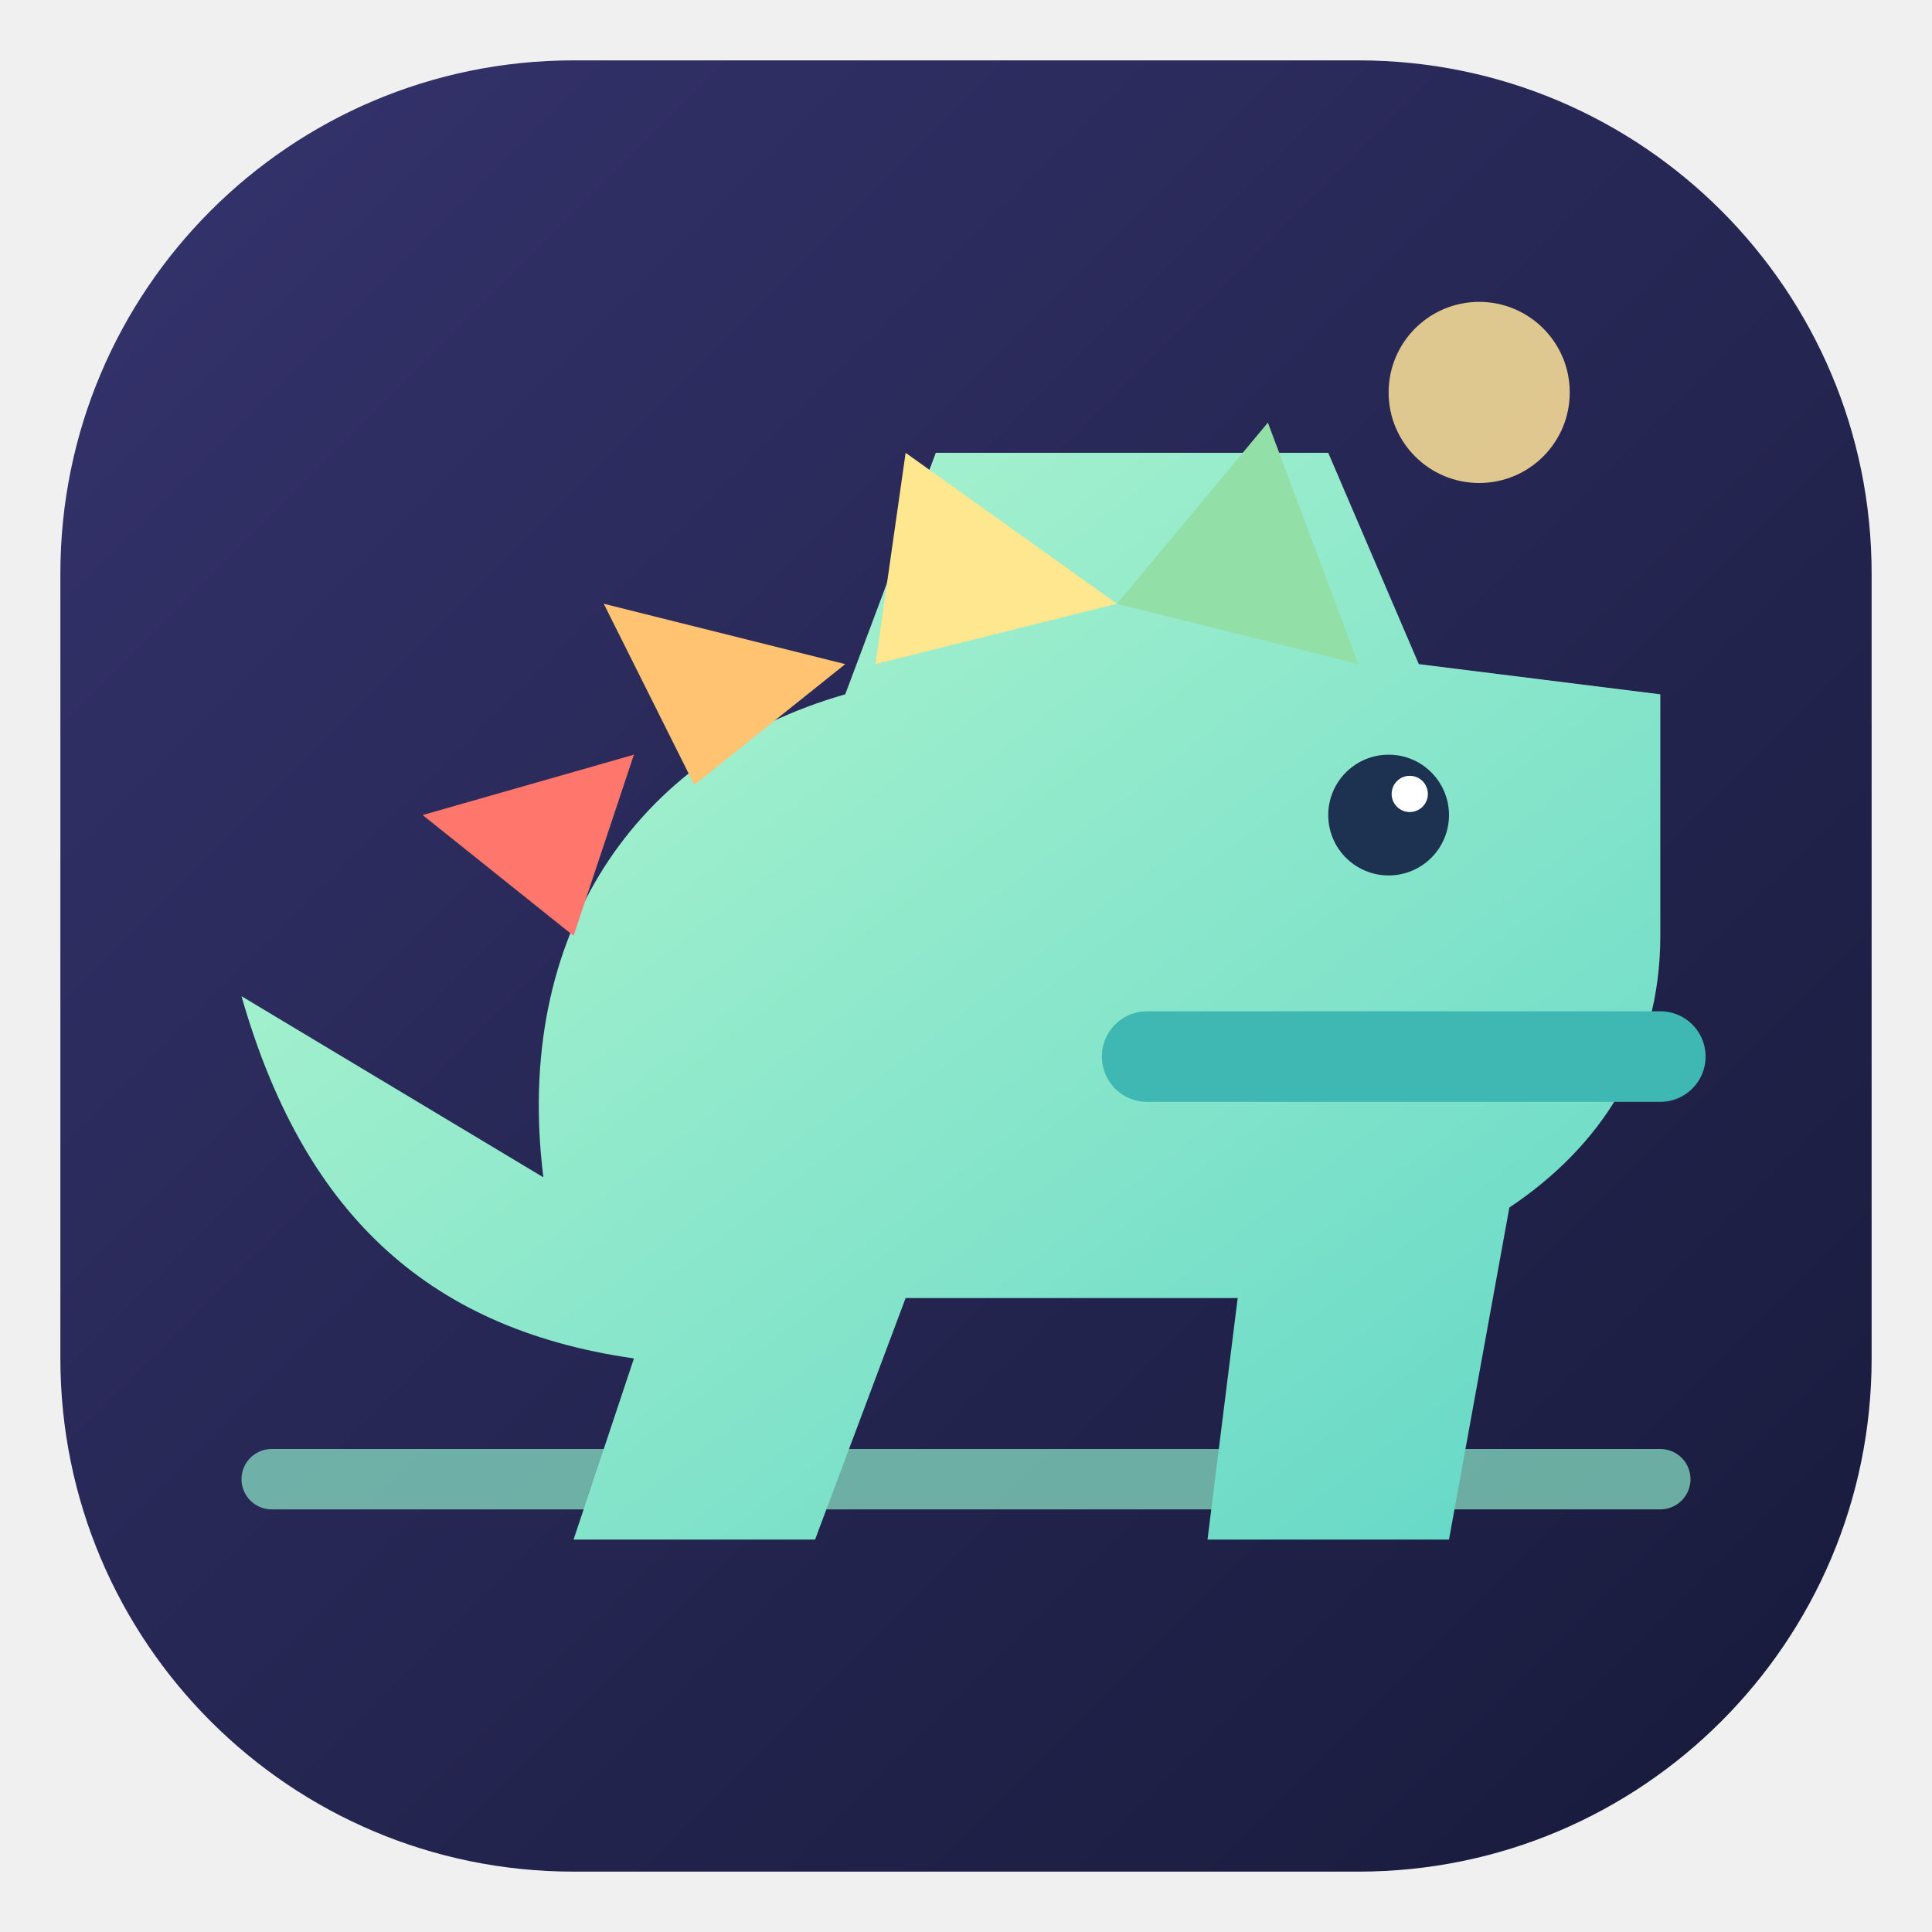
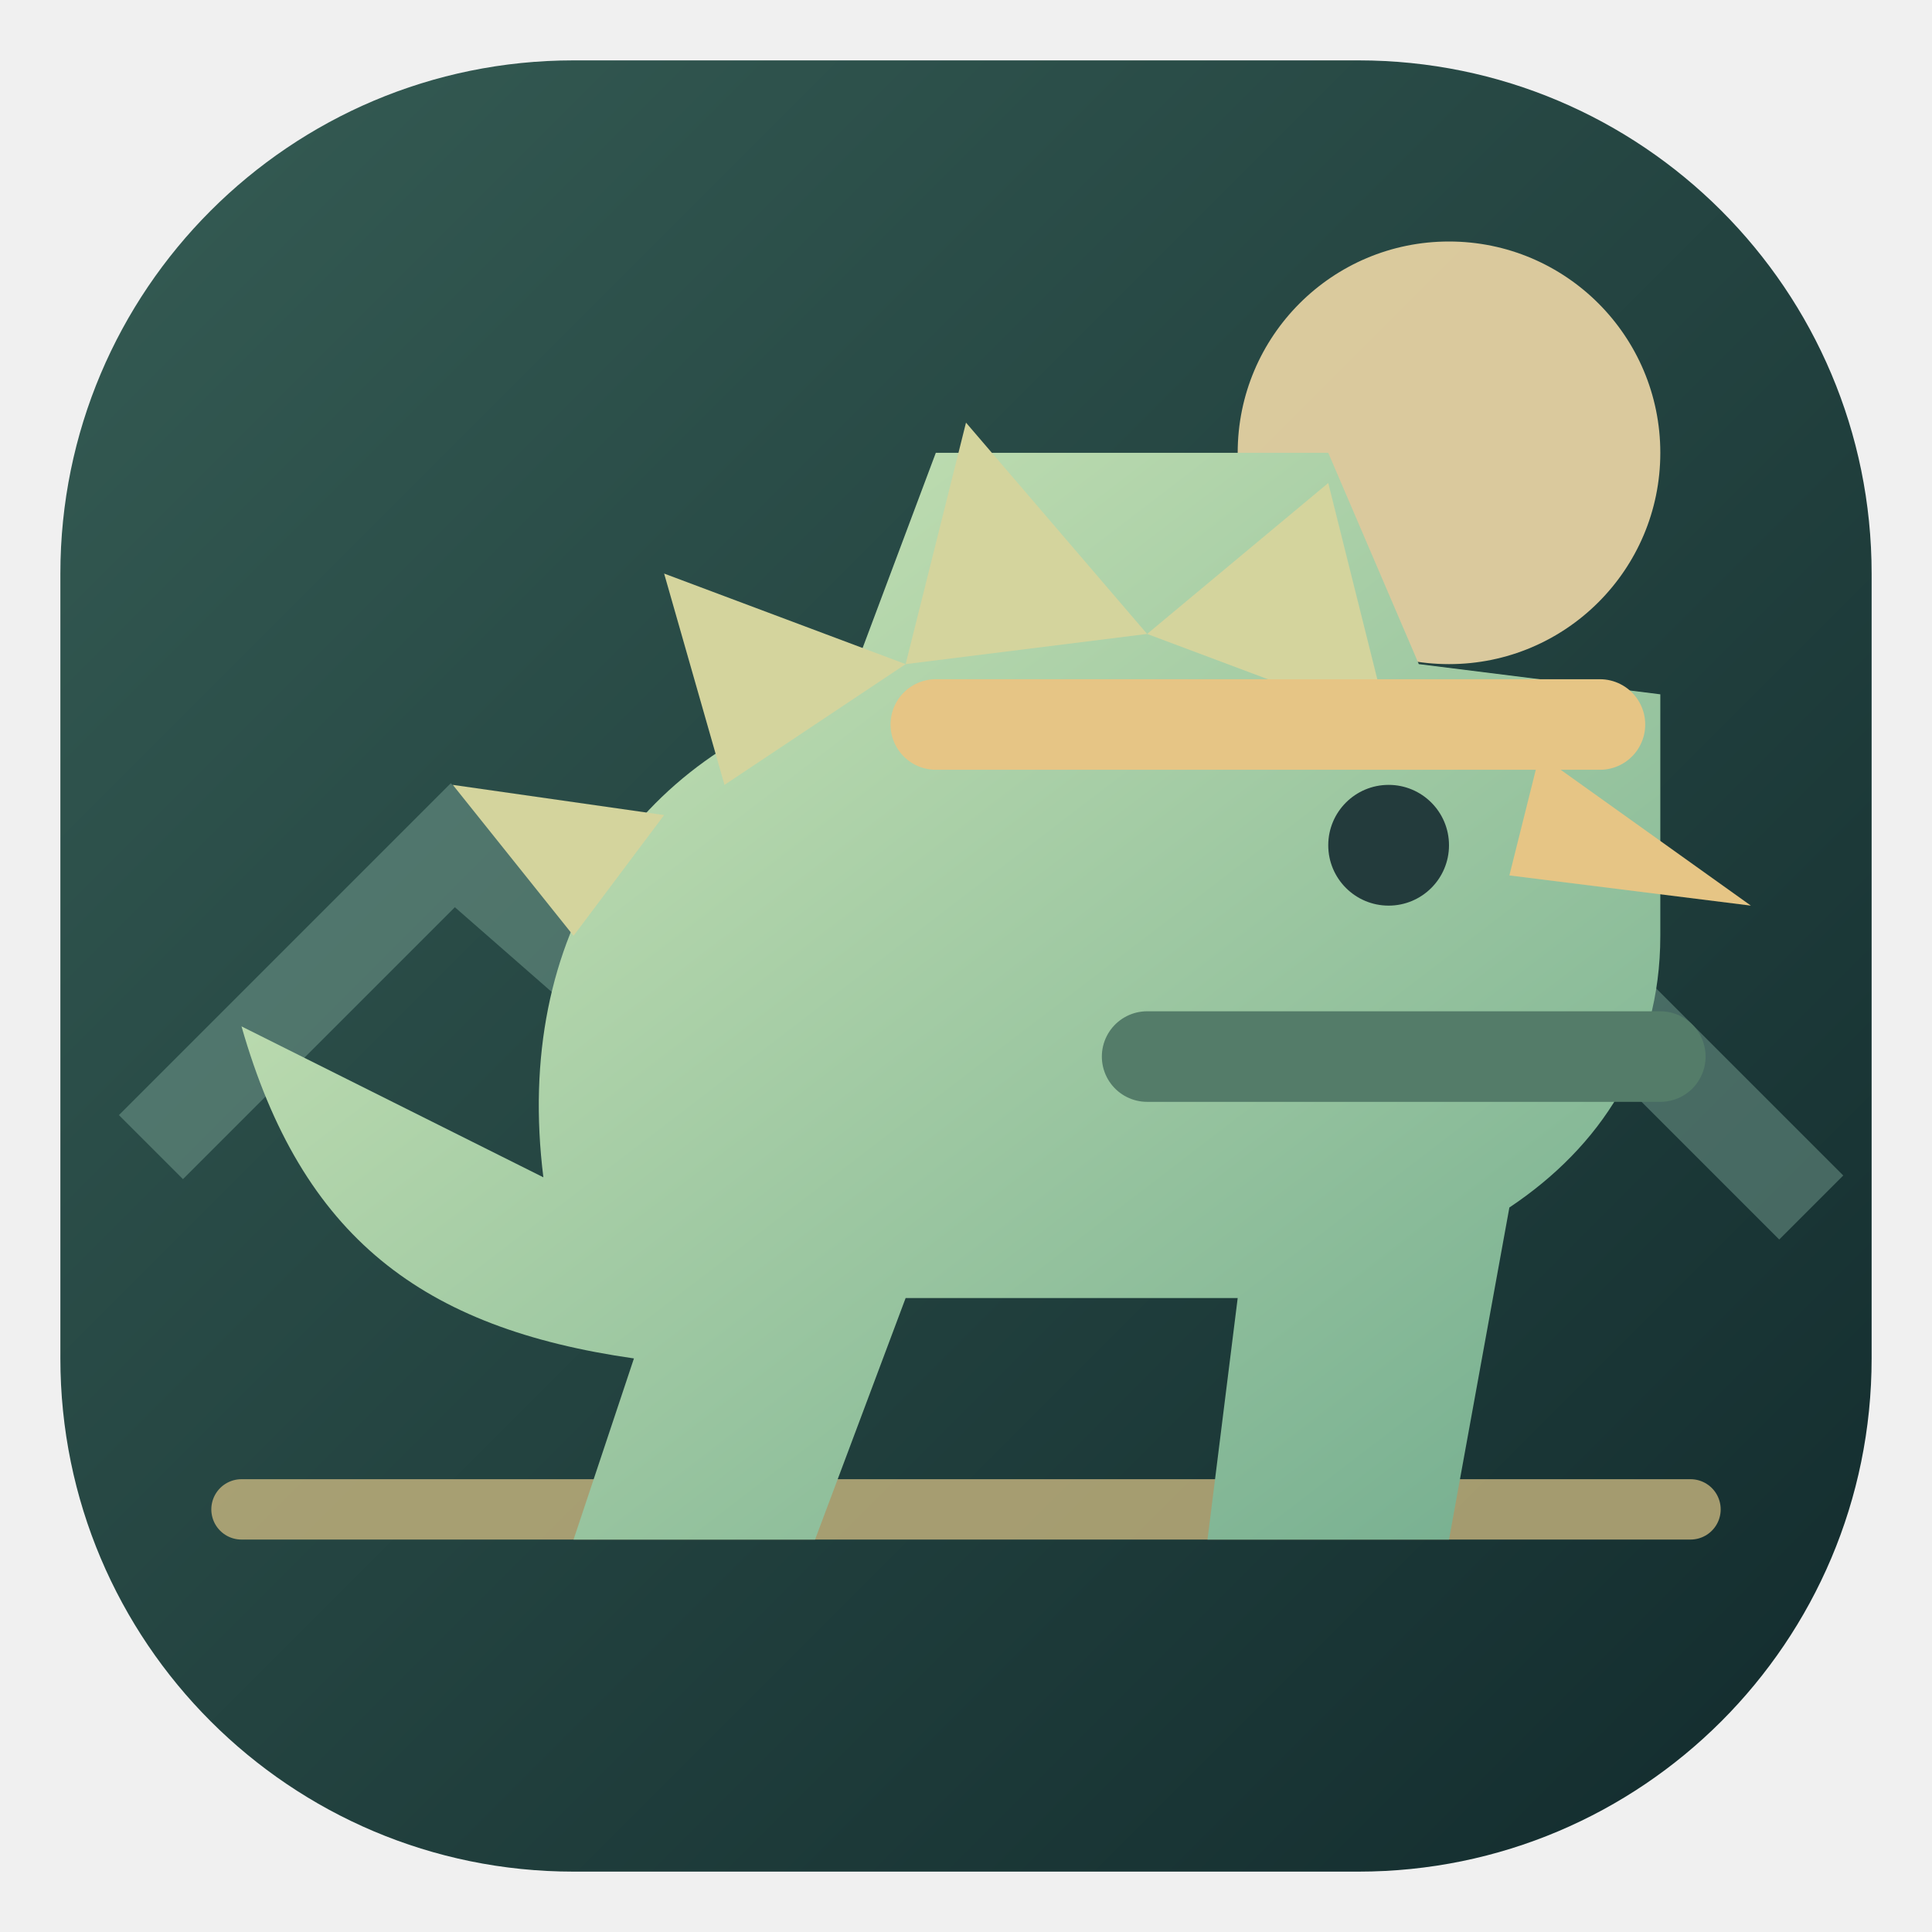
<svg xmlns="http://www.w3.org/2000/svg" viewBox="0 0 64 64" role="img" aria-labelledby="title">
  <defs>
-     <linearGradient id="night" x1="0" y1="0" x2="1" y2="1">
-       <stop offset="0" stop-color="#35336d" />
-       <stop offset="1" stop-color="#171a3a" />
+     <linearGradient id="ink" x1="0" y1="0" x2="1" y2="1">
+       <stop offset="0" stop-color="#355c54" />
+       <stop offset="1" stop-color="#122b2d" />
    </linearGradient>
-     <linearGradient id="dino" x1="0" y1="0" x2="1" y2="1">
-       <stop offset="0" stop-color="#b6f8cf" />
-       <stop offset="1" stop-color="#63d7c7" />
+     <linearGradient id="jade" x1="0" y1="0" x2="1" y2="1">
+       <stop offset="0" stop-color="#d2e9b9" />
+       <stop offset="1" stop-color="#73ad8f" />
    </linearGradient>
  </defs>
-   <rect x="2" y="2" width="60" height="60" rx="17" fill="url(#night)" />
-   <circle cx="49" cy="13" r="3" fill="#ffe39a" opacity=".85" />
-   <path d="M9 49h46" fill="none" stroke="#8deacb" stroke-width="2" stroke-linecap="round" opacity=".7" />
-   <path d="M18 39 8 33c2 7 6 11 13 12l-2 6h8l3-8h11l-1 8h8l2-11c3-2 5-5 5-9v-8l-8-1-3-7H31l-3 8c-7 2-11 8-10 16Z" fill="url(#dino)" />
-   <path d="m19 31-5-4 7-2Z" fill="#ff766c" />
-   <path d="m23 26-3-6 8 2Z" fill="#ffc371" />
-   <path d="m29 22 1-7 7 5Z" fill="#ffe78f" />
-   <path d="m37 20 5-6 3 8Z" fill="#92dfa7" />
-   <path d="M38 35h17" fill="none" stroke="#3fb7b3" stroke-width="3" stroke-linecap="round" />
-   <circle cx="46" cy="27" r="2" fill="#1d3150" />
-   <circle cx="46.7" cy="26.3" r=".6" fill="#fff" />
+   <rect x="2" y="2" width="60" height="60" rx="17" fill="url(#ink)" />
+   <circle cx="48" cy="15" r="7" fill="#e9d5a5" opacity=".92" />
+   <path d="M5 38 15 28l8 7 8-12 8 10 7-7 14 14" fill="none" stroke="#7fa899" stroke-width="3" opacity=".45" />
+   <path d="M8 50h48" stroke="#d3bd83" stroke-width="2" stroke-linecap="round" opacity=".75" />
+   <path d="M18 39 8 34c2 7 6 10 13 11l-2 6h8l3-8h11l-1 8h8l2-11c3-2 5-5 5-9v-8l-8-1-3-7H31l-3 8c-7 2-11 8-10 16Z" fill="url(#jade)" />
+   <path d="m19 31-4-5 7 1Zm5-5-2-7 8 3Zm6-4 2-8 6 7Zm8-1 6-5 2 8Z" fill="#d4d49d" />
+   <path d="M31 24h22" stroke="#e6c585" stroke-width="3" stroke-linecap="round" />
+   <path d="m51 25 7 5-8-1" fill="#e6c585" />
+   <path d="M38 35h17" stroke="#547c69" stroke-width="3" stroke-linecap="round" />
+   <circle cx="46" cy="28" r="2" fill="#233b3c" />
</svg>
